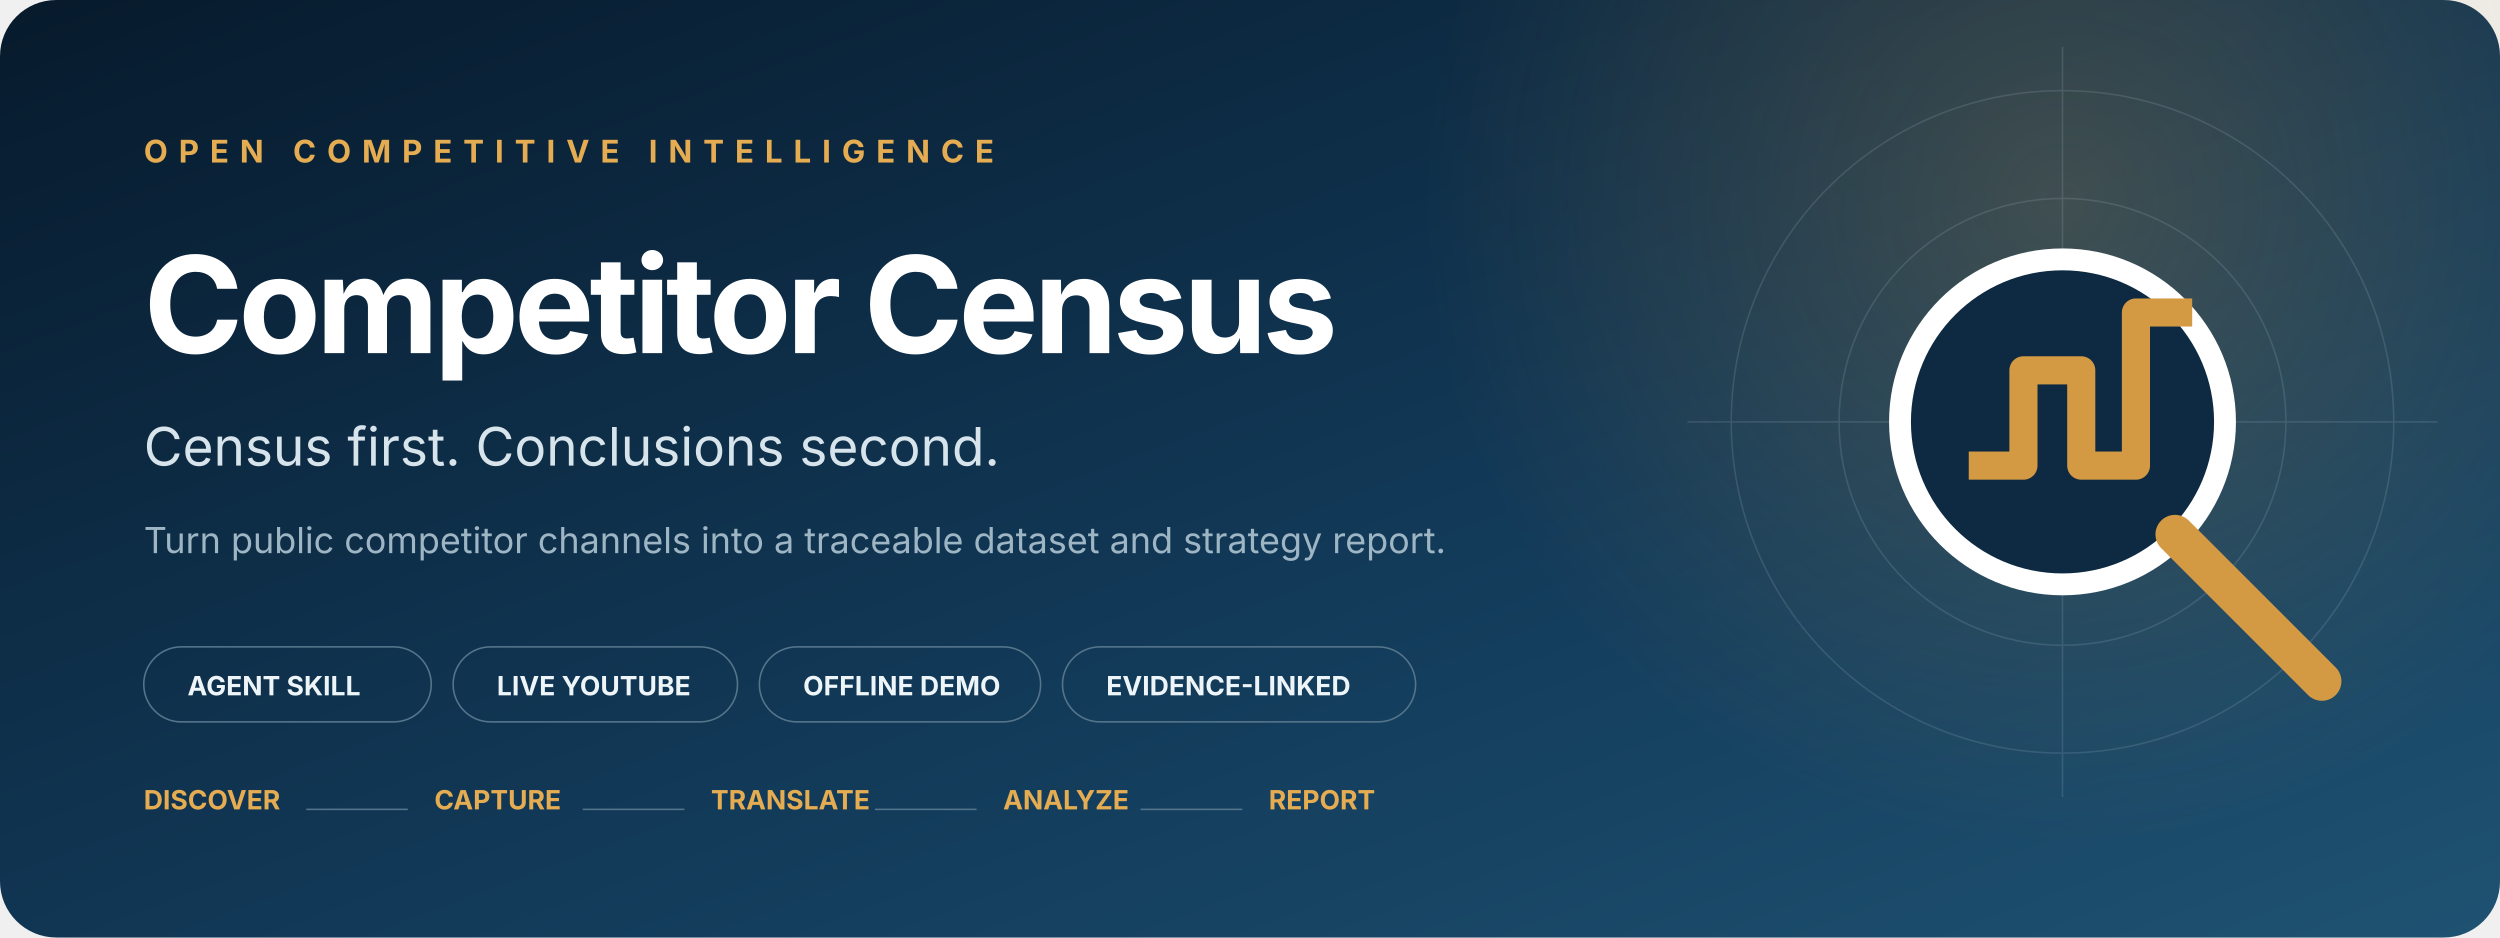
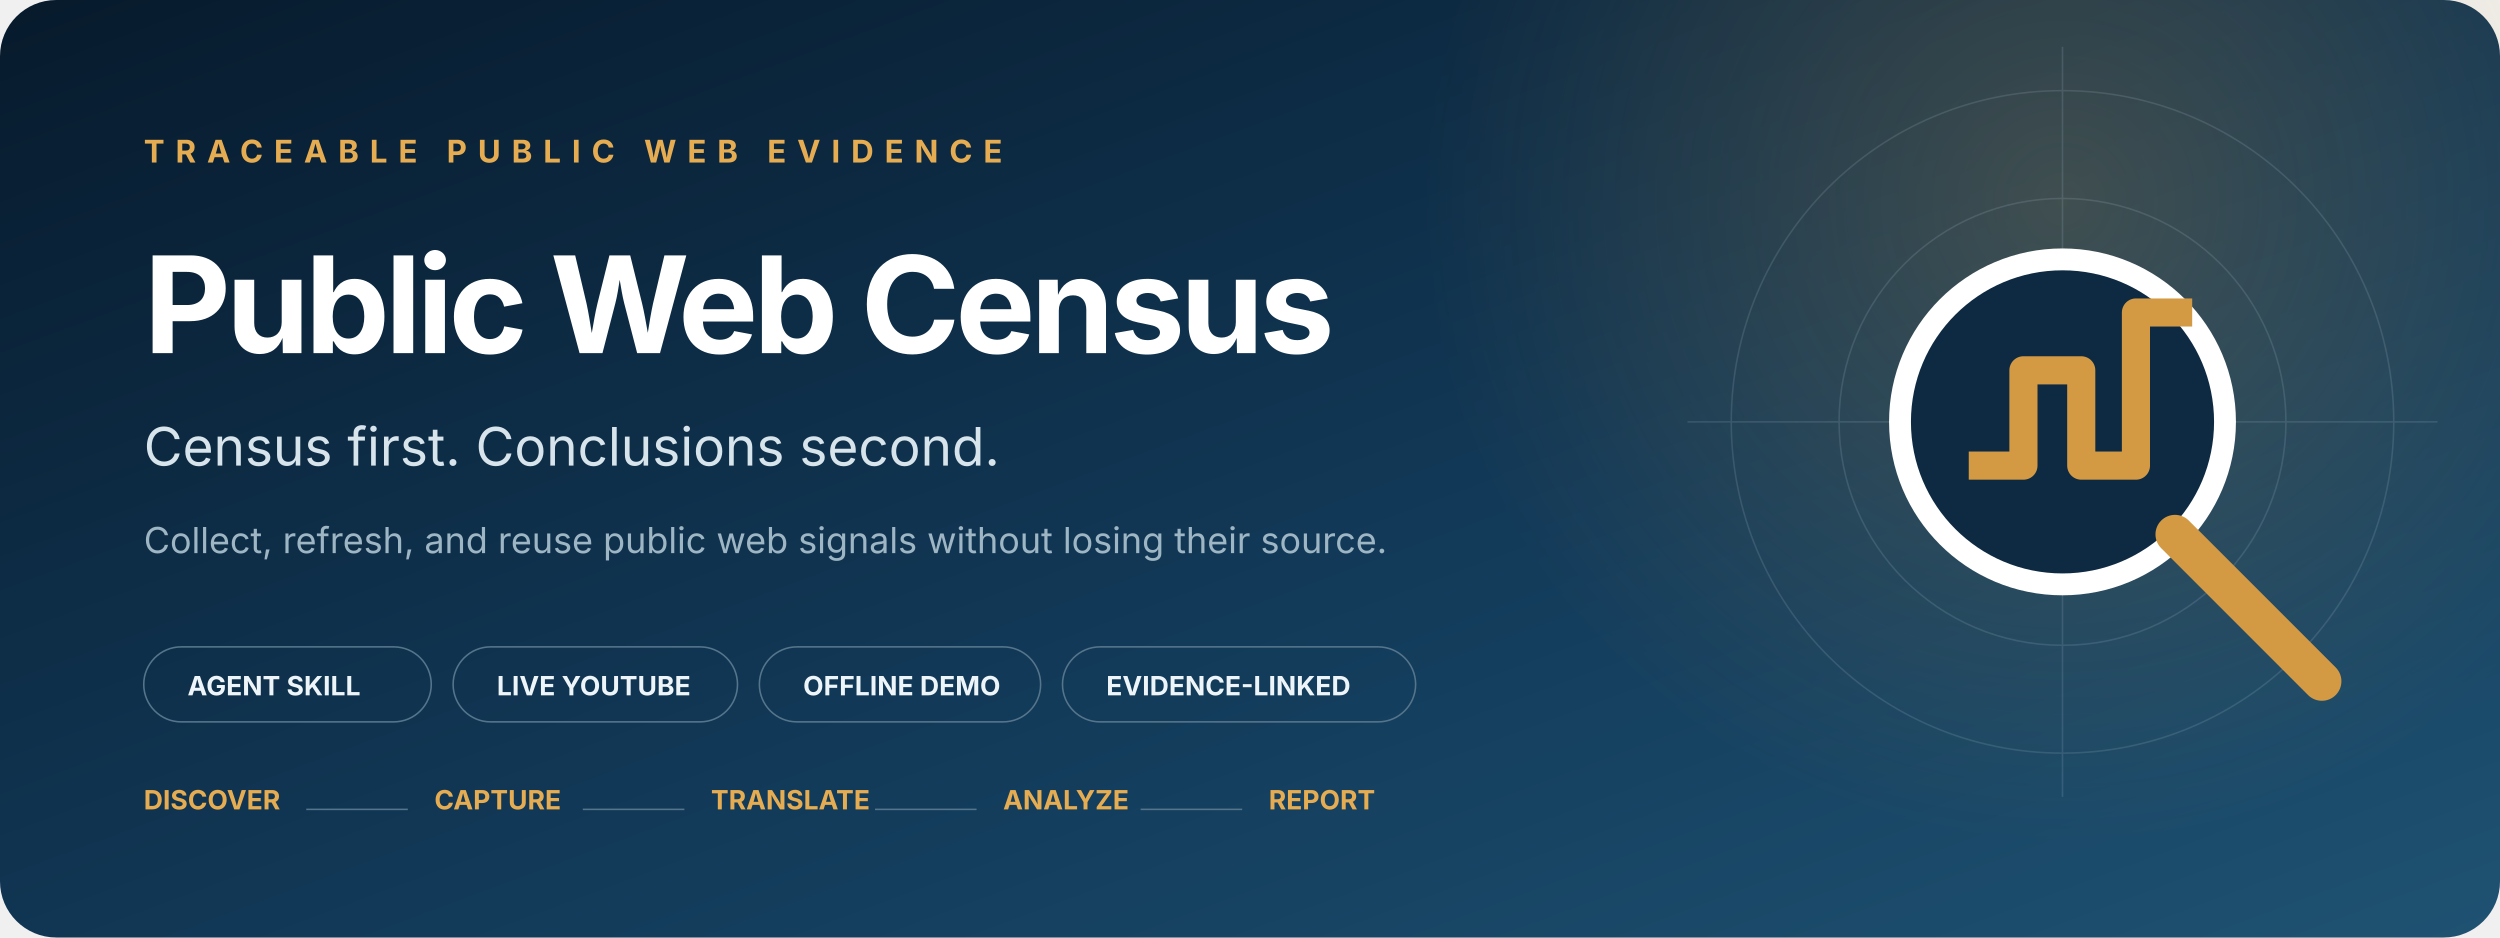
- <svg xmlns="http://www.w3.org/2000/svg" width="1600" height="600" viewBox="0 0 1600 600" role="img" aria-label="Competitor Census: public signals to traceable strategy">
+ <svg xmlns="http://www.w3.org/2000/svg" width="1600" height="600" viewBox="0 0 1600 600" role="img" aria-label="Public Web Census: public signals to traceable strategy">
  <defs>
    <linearGradient id="bg" x1="0" x2="1" y1="0" y2="1">
      <stop stop-color="#071a2c" />
      <stop offset=".58" stop-color="#123a59" />
      <stop offset="1" stop-color="#1f5272" />
    </linearGradient>
    <radialGradient id="glow">
      <stop stop-color="#d49a43" stop-opacity=".24" />
      <stop offset="1" stop-color="#d49a43" stop-opacity="0" />
    </radialGradient>
  </defs>
  <rect width="1600" height="600" rx="36" fill="url(#bg)" />
  <circle cx="1320" cy="130" r="410" fill="url(#glow)" />
  <g opacity=".16" stroke="#b9cfdd" fill="none">
    <circle cx="1320" cy="270" r="76" />
    <circle cx="1320" cy="270" r="143" />
    <circle cx="1320" cy="270" r="212" />
    <path d="M1080 270h480M1320 30v480" />
  </g>
  <g transform="translate(1158 108)">
    <circle cx="162" cy="162" r="104" fill="#0d2a42" stroke="#fff" stroke-width="14" />
    <path d="M234 234 328 328" stroke="#d49a43" stroke-width="25" stroke-linecap="round" />
    <path d="M102 190h35v-61h37v61h35V92h36" fill="none" stroke="#d49a43" stroke-width="18" stroke-linejoin="round" />
  </g>
-   <text x="92" y="104" fill="#e6ac51" font-family="Inter,Arial,sans-serif" font-size="20" font-weight="700" letter-spacing="7">OPEN COMPETITIVE INTELLIGENCE</text>
-   <text x="92" y="226" fill="#ffffff" font-family="Inter,Arial,sans-serif" font-size="86" font-weight="750" letter-spacing="-3">Competitor Census</text>
+   <text x="92" y="104" fill="#e6ac51" font-family="Inter,Arial,sans-serif" font-size="20" font-weight="700" letter-spacing="7">TRACEABLE PUBLIC WEB EVIDENCE</text>
+   <text x="92" y="226" fill="#ffffff" font-family="Inter,Arial,sans-serif" font-size="86" font-weight="750" letter-spacing="-3">Public Web Census</text>
  <text x="92" y="298" fill="#d7e4eb" font-family="Inter,Arial,sans-serif" font-size="34">Census first. Conclusions second.</text>
-   <text x="92" y="354" fill="#9eb5c4" font-family="Inter,Arial,sans-serif" font-size="23">Turn public competitor channels into a traceable dataset and strategy report.</text>
+   <text x="92" y="354" fill="#9eb5c4" font-family="Inter,Arial,sans-serif" font-size="23">Collect, refresh, and reuse public web signals without losing their source.</text>
  <g transform="translate(92 414)" font-family="Inter,Arial,sans-serif" font-size="17" font-weight="650">
    <rect width="184" height="48" rx="24" fill="none" stroke="#55758b" />
    <text x="28" y="31" fill="#eef5f8">AGENT SKILL</text>
    <rect x="198" width="182" height="48" rx="24" fill="none" stroke="#55758b" />
    <text x="226" y="31" fill="#eef5f8">LIVE YOUTUBE</text>
    <rect x="394" width="180" height="48" rx="24" fill="none" stroke="#55758b" />
    <text x="422" y="31" fill="#eef5f8">OFFLINE DEMO</text>
    <rect x="588" width="226" height="48" rx="24" fill="none" stroke="#55758b" />
    <text x="616" y="31" fill="#eef5f8">EVIDENCE-LINKED</text>
  </g>
  <g transform="translate(92 518)" font-family="Inter,Arial,sans-serif" font-size="17">
    <text fill="#e6ac51" font-weight="700">DISCOVER</text>
    <path d="M104 0h65" stroke="#54758b" />
    <text x="186" fill="#e6ac51" font-weight="700">CAPTURE</text>
    <path d="M281 0h65" stroke="#54758b" />
    <text x="363" fill="#e6ac51" font-weight="700">TRANSLATE</text>
    <path d="M468 0h65" stroke="#54758b" />
    <text x="550" fill="#e6ac51" font-weight="700">ANALYZE</text>
    <path d="M638 0h65" stroke="#54758b" />
    <text x="720" fill="#e6ac51" font-weight="700">REPORT</text>
  </g>
</svg>
